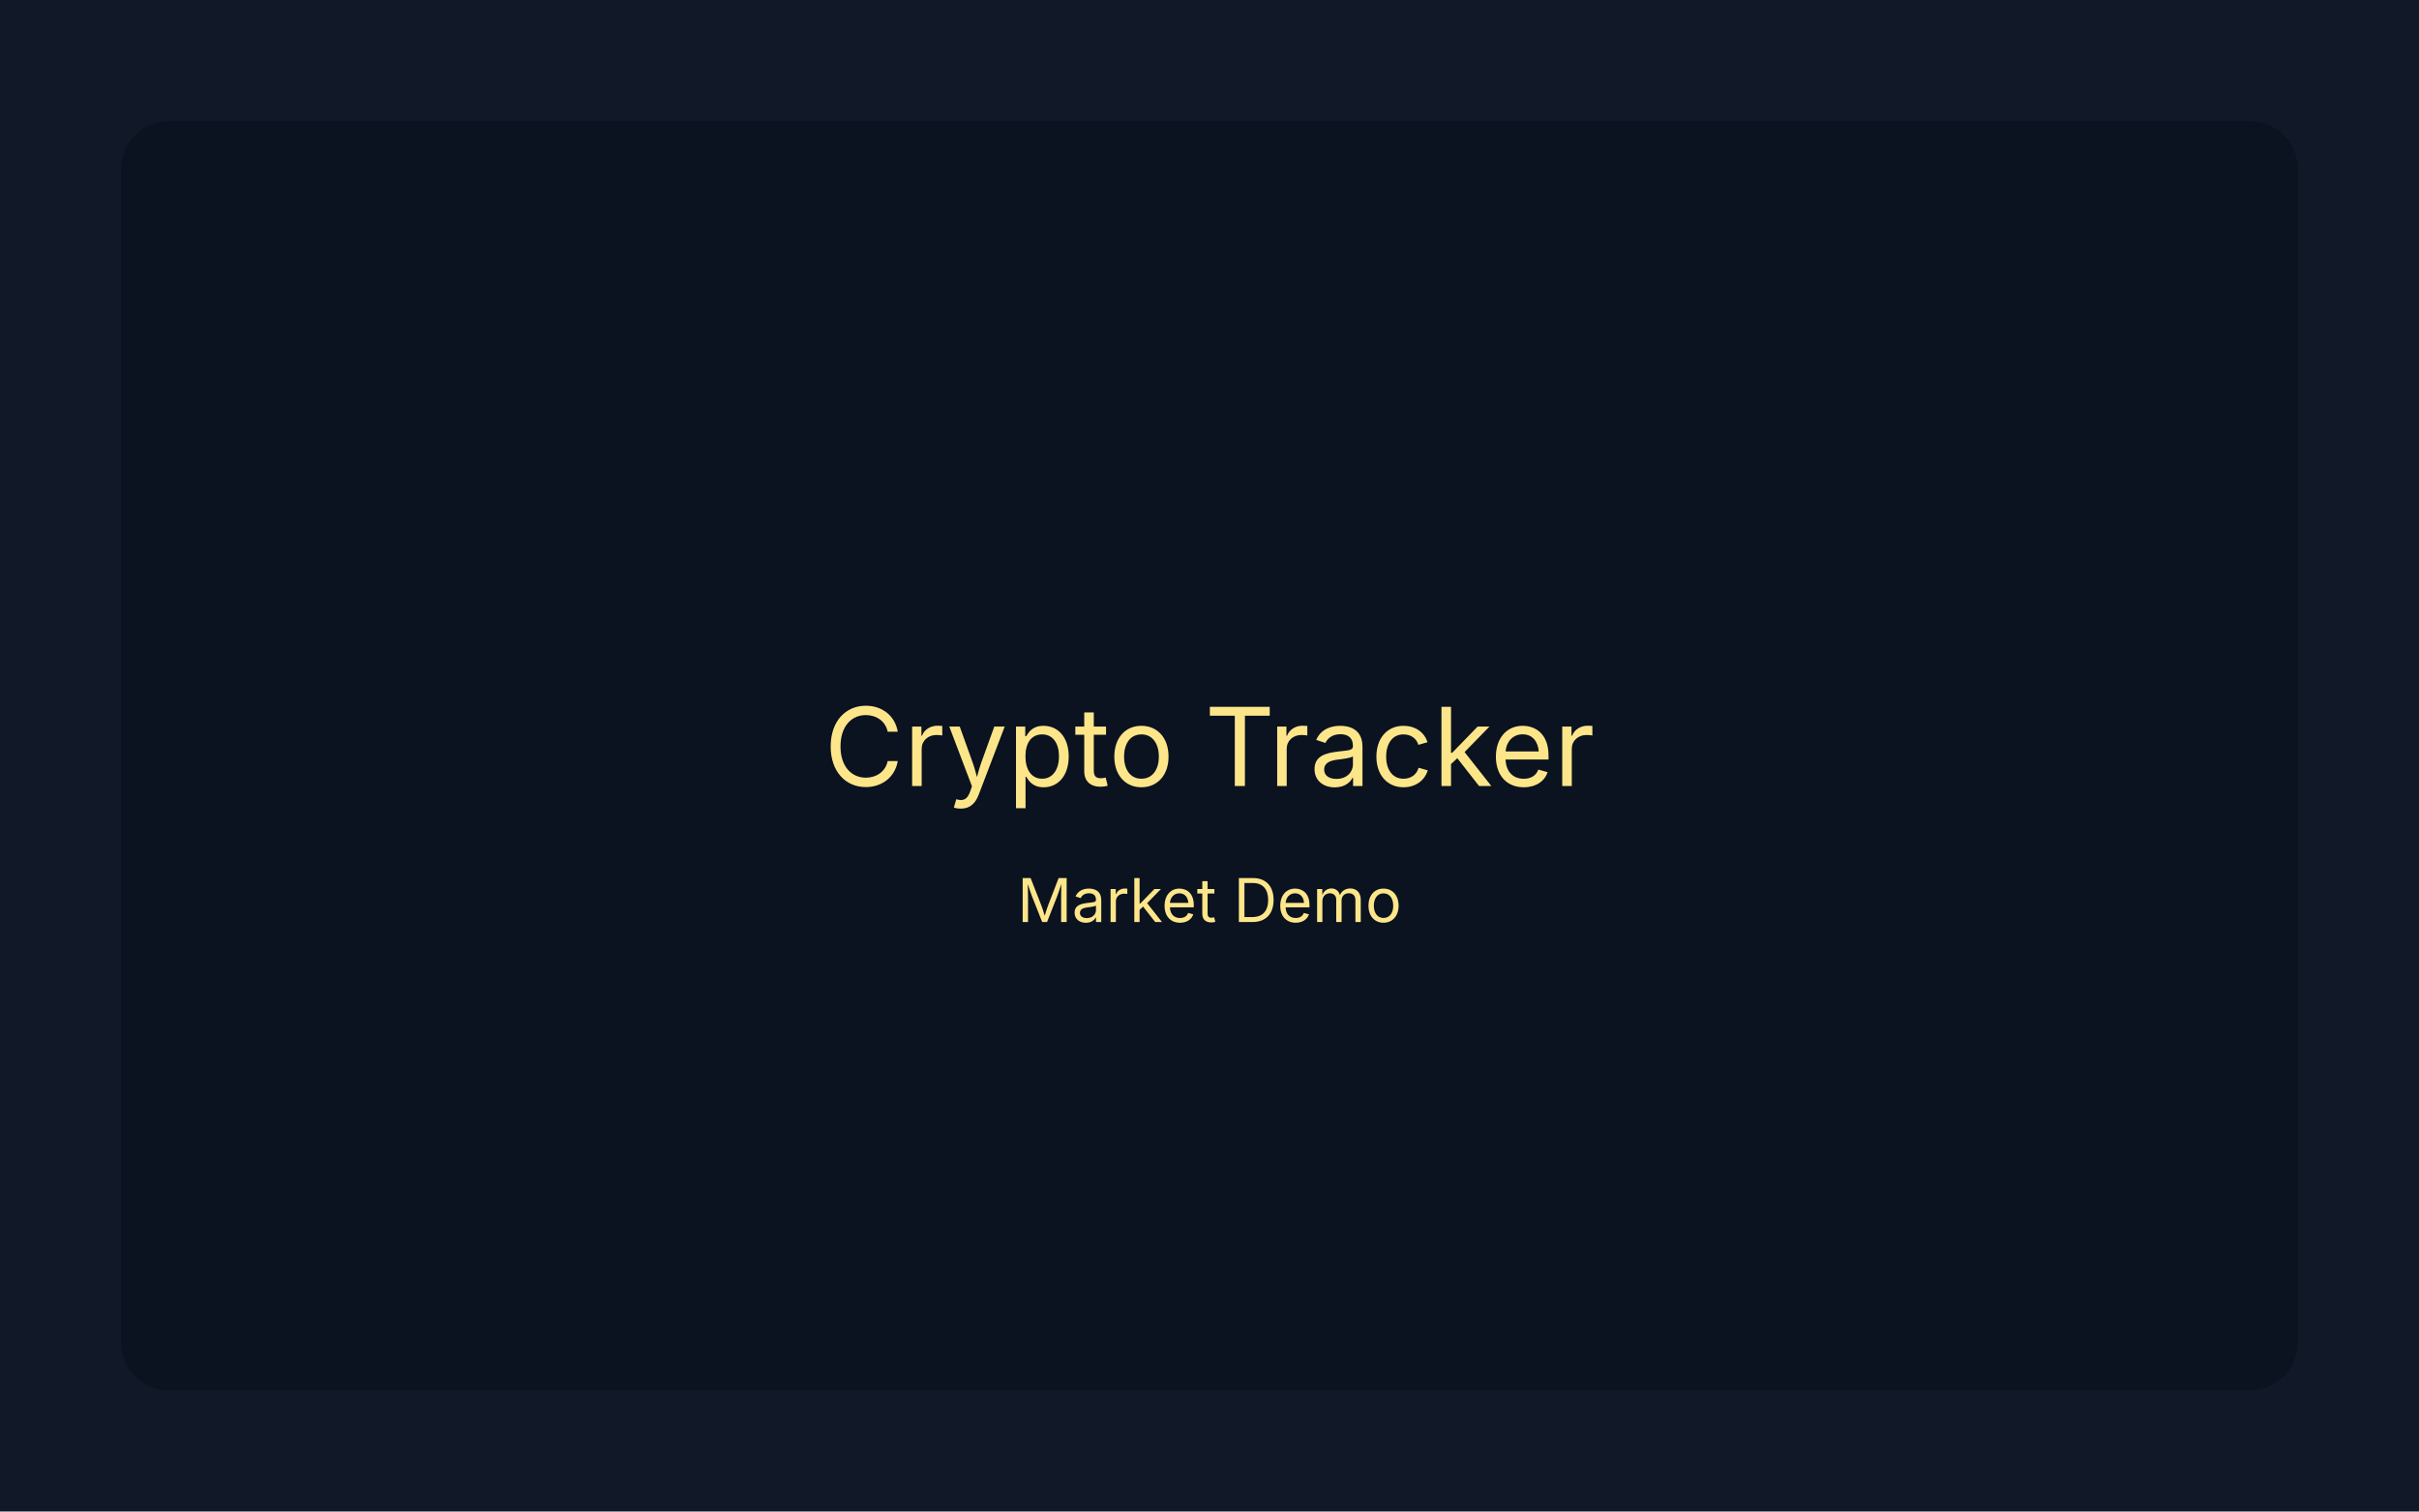
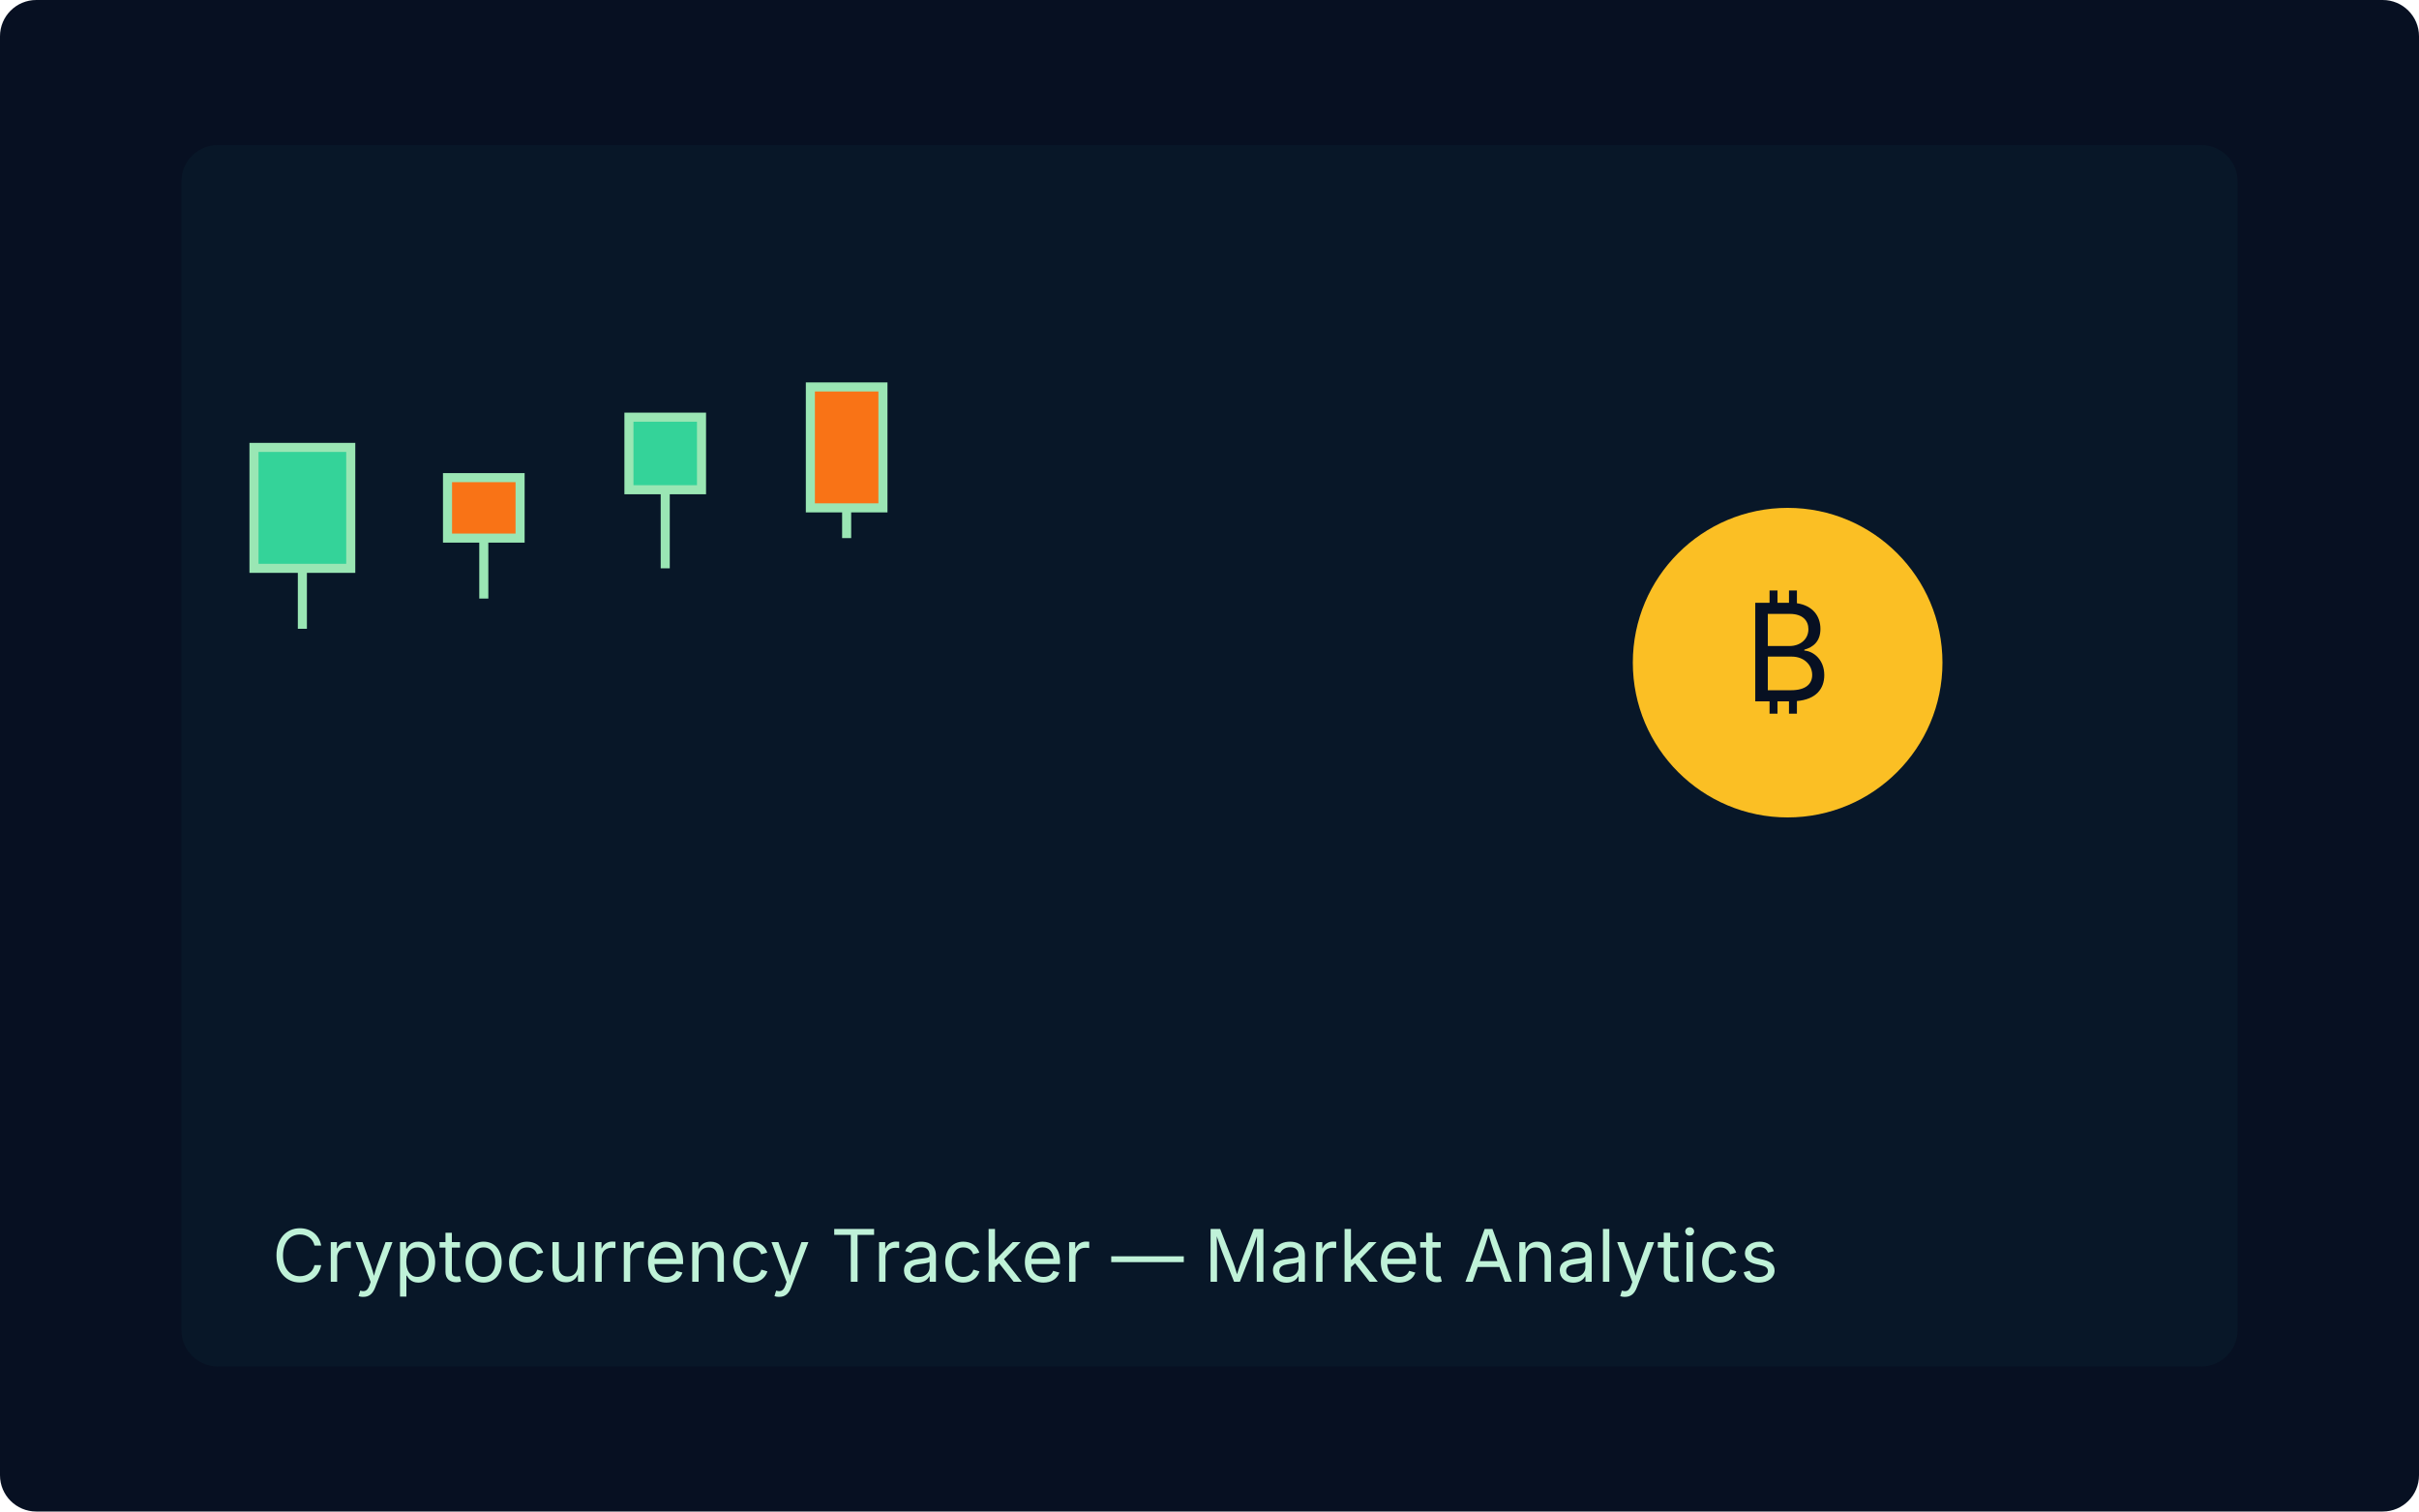
<svg xmlns="http://www.w3.org/2000/svg" width="800" height="500" viewBox="0 0 800 500">
-   <rect width="100%" height="100%" fill="#111827" />
-   <rect x="40" y="40" width="720" height="420" rx="16" fill="#0b1220" opacity="0.95" />
-   <g fill="#FDE68A" font-family="Inter, Arial, sans-serif" font-size="36" text-anchor="middle">
-     <text x="400" y="260">Crypto Tracker</text>
-     <text x="400" y="305" font-size="20">Market Demo</text>
+   <rect width="100%" height="100%" rx="12" fill="#071022" />
+   <g transform="translate(60,48)">
+     <rect width="680" height="404" rx="12" fill="#081728" />
+     <g transform="translate(30,40)" stroke="#9ae6b4" stroke-width="3">
+       <line x1="10" y1="120" x2="10" y2="60" />
+       <rect x="-6" y="60" width="32" height="40" fill="#34d399" />
+       <line x1="70" y1="110" x2="70" y2="70" />
+       <rect x="58" y="70" width="24" height="20" fill="#f97316" />
+       <line x1="130" y1="100" x2="130" y2="50" />
+       <rect x="118" y="50" width="24" height="24" fill="#34d399" />
+       <line x1="190" y1="90" x2="190" y2="40" />
+       <rect x="178" y="40" width="24" height="40" fill="#f97316" />
+     </g>
+     <g transform="translate(480,120) scale(1.6)">
+       <circle cx="32" cy="32" r="32" fill="#fbbf24" />
+       <text x="32" y="40" font-family="Inter, Arial, sans-serif" font-size="28" text-anchor="middle" fill="#071022">₿</text>
+     </g>
+     <text x="30" y="376" font-family="Inter, Arial, sans-serif" font-size="24" fill="#bff2d8">Cryptocurrency Tracker — Market Analytics</text>
  </g>
</svg>
